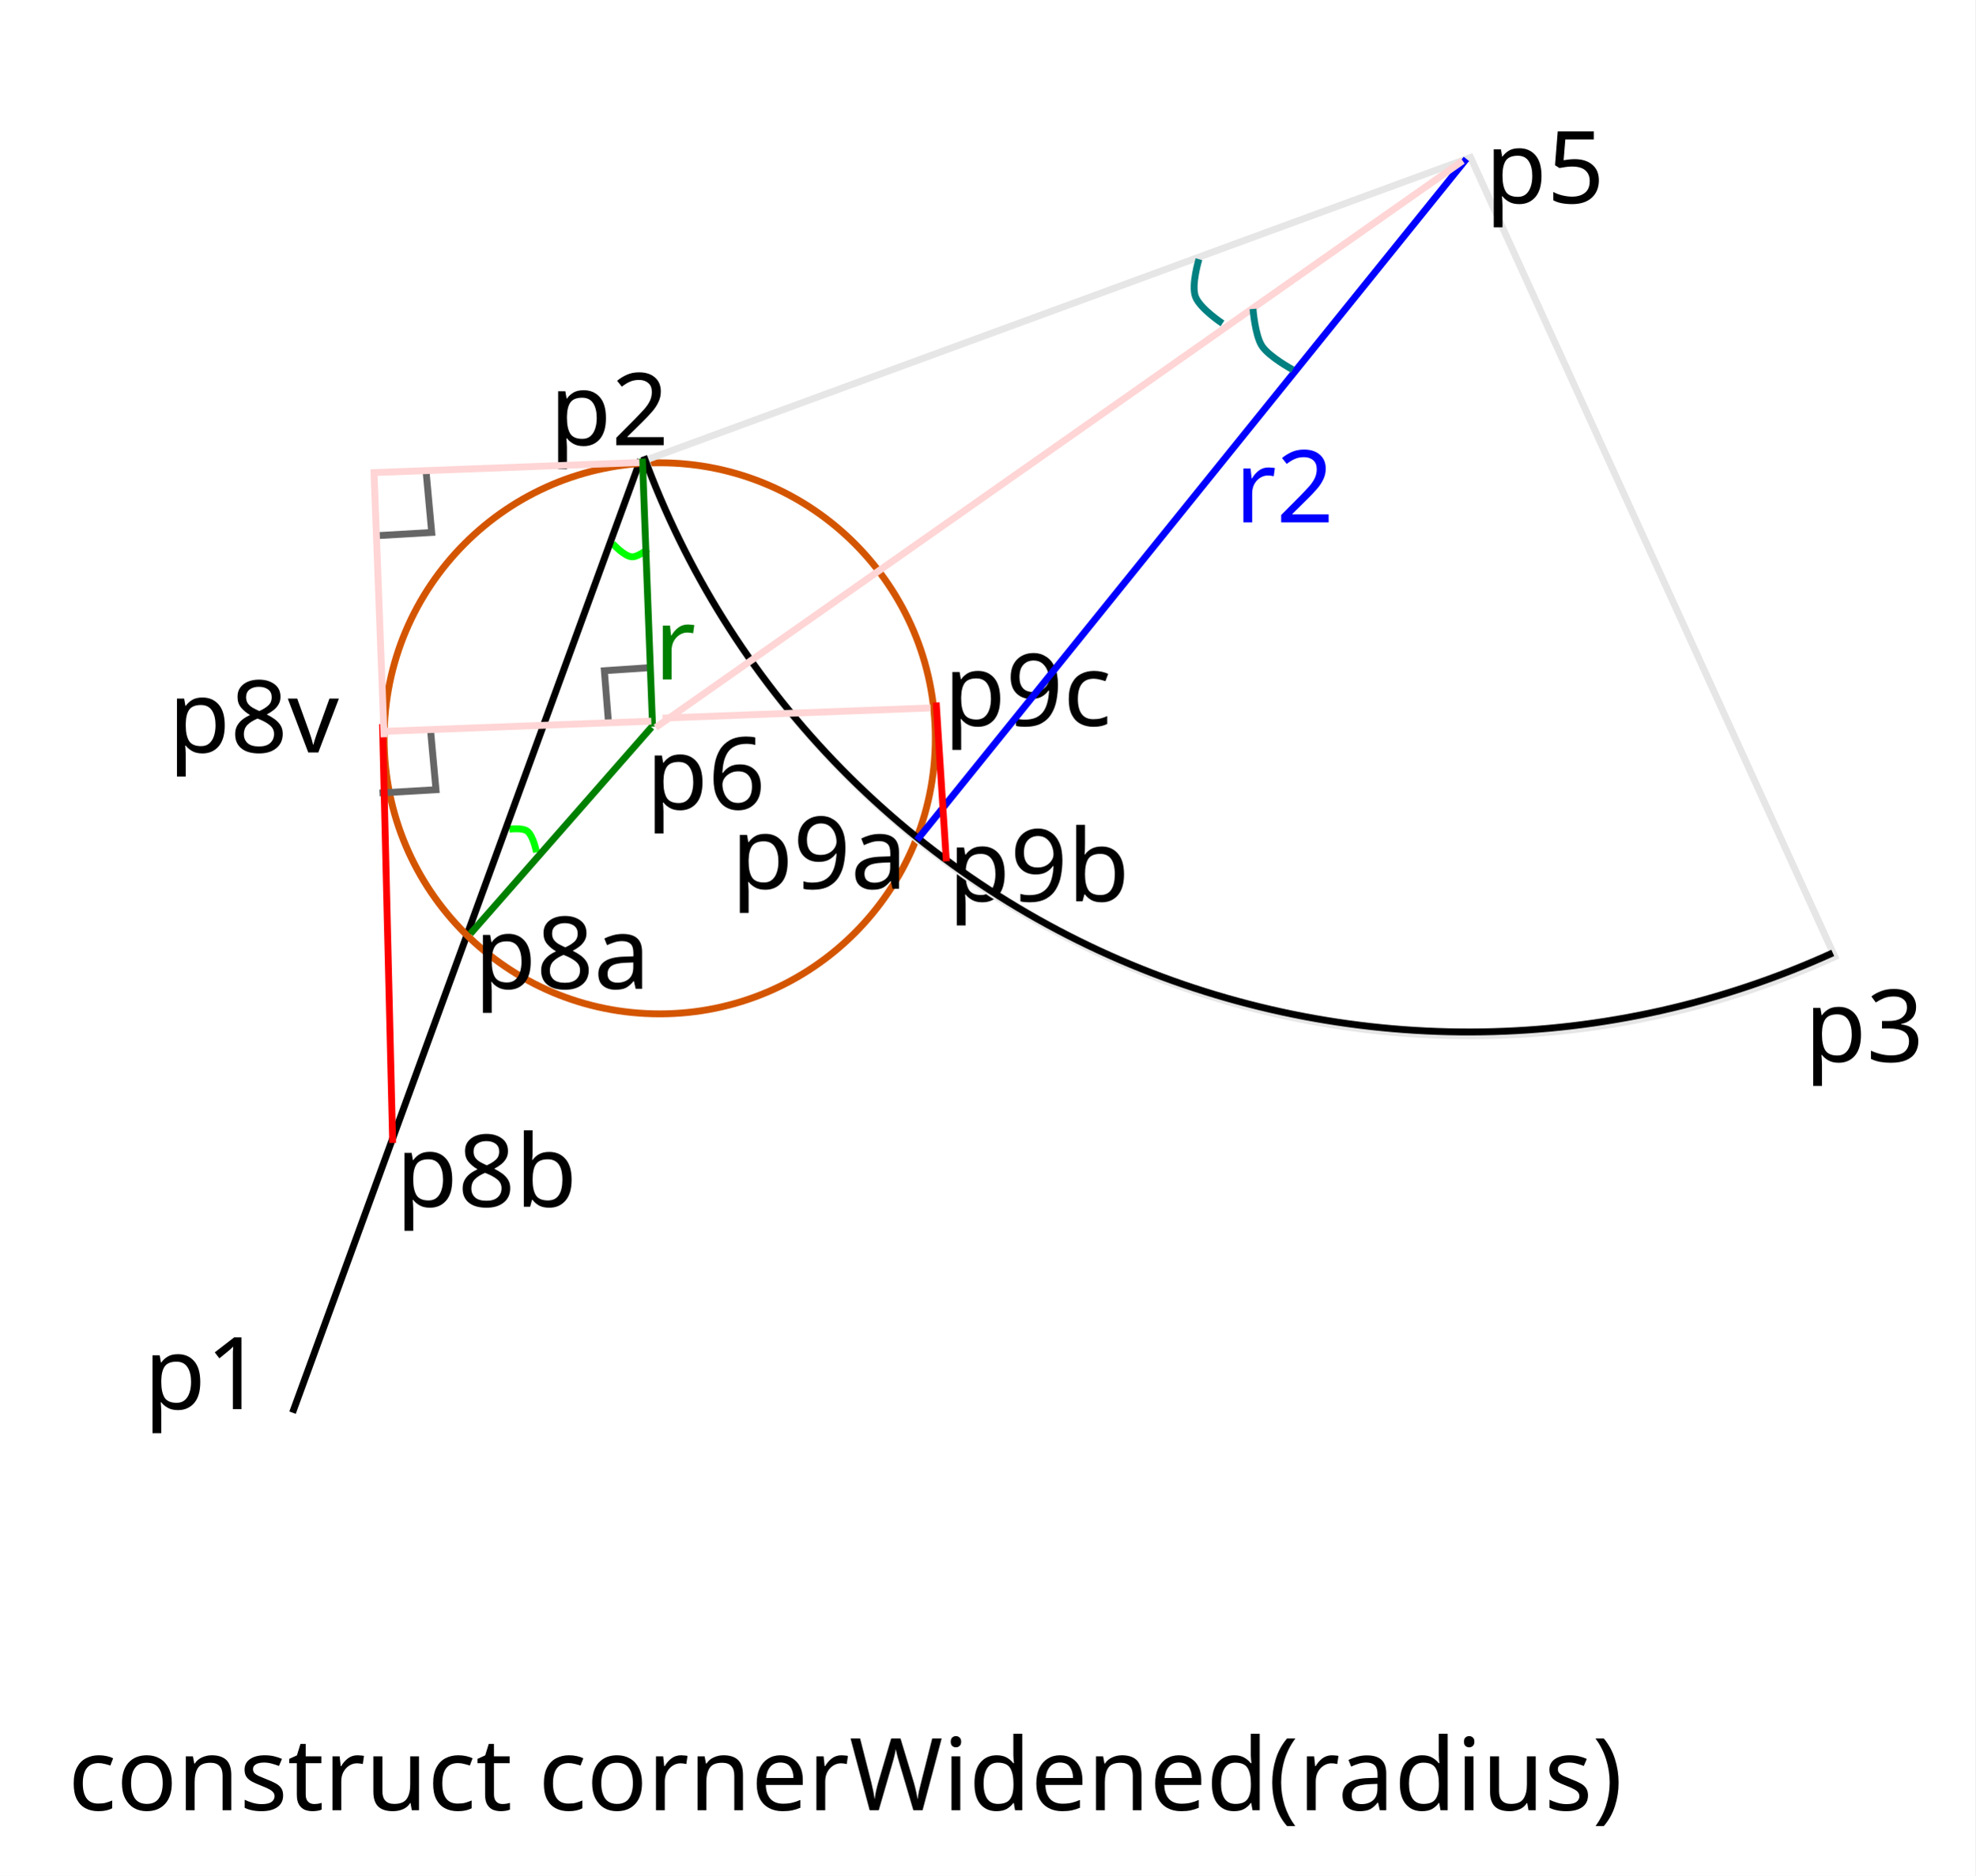
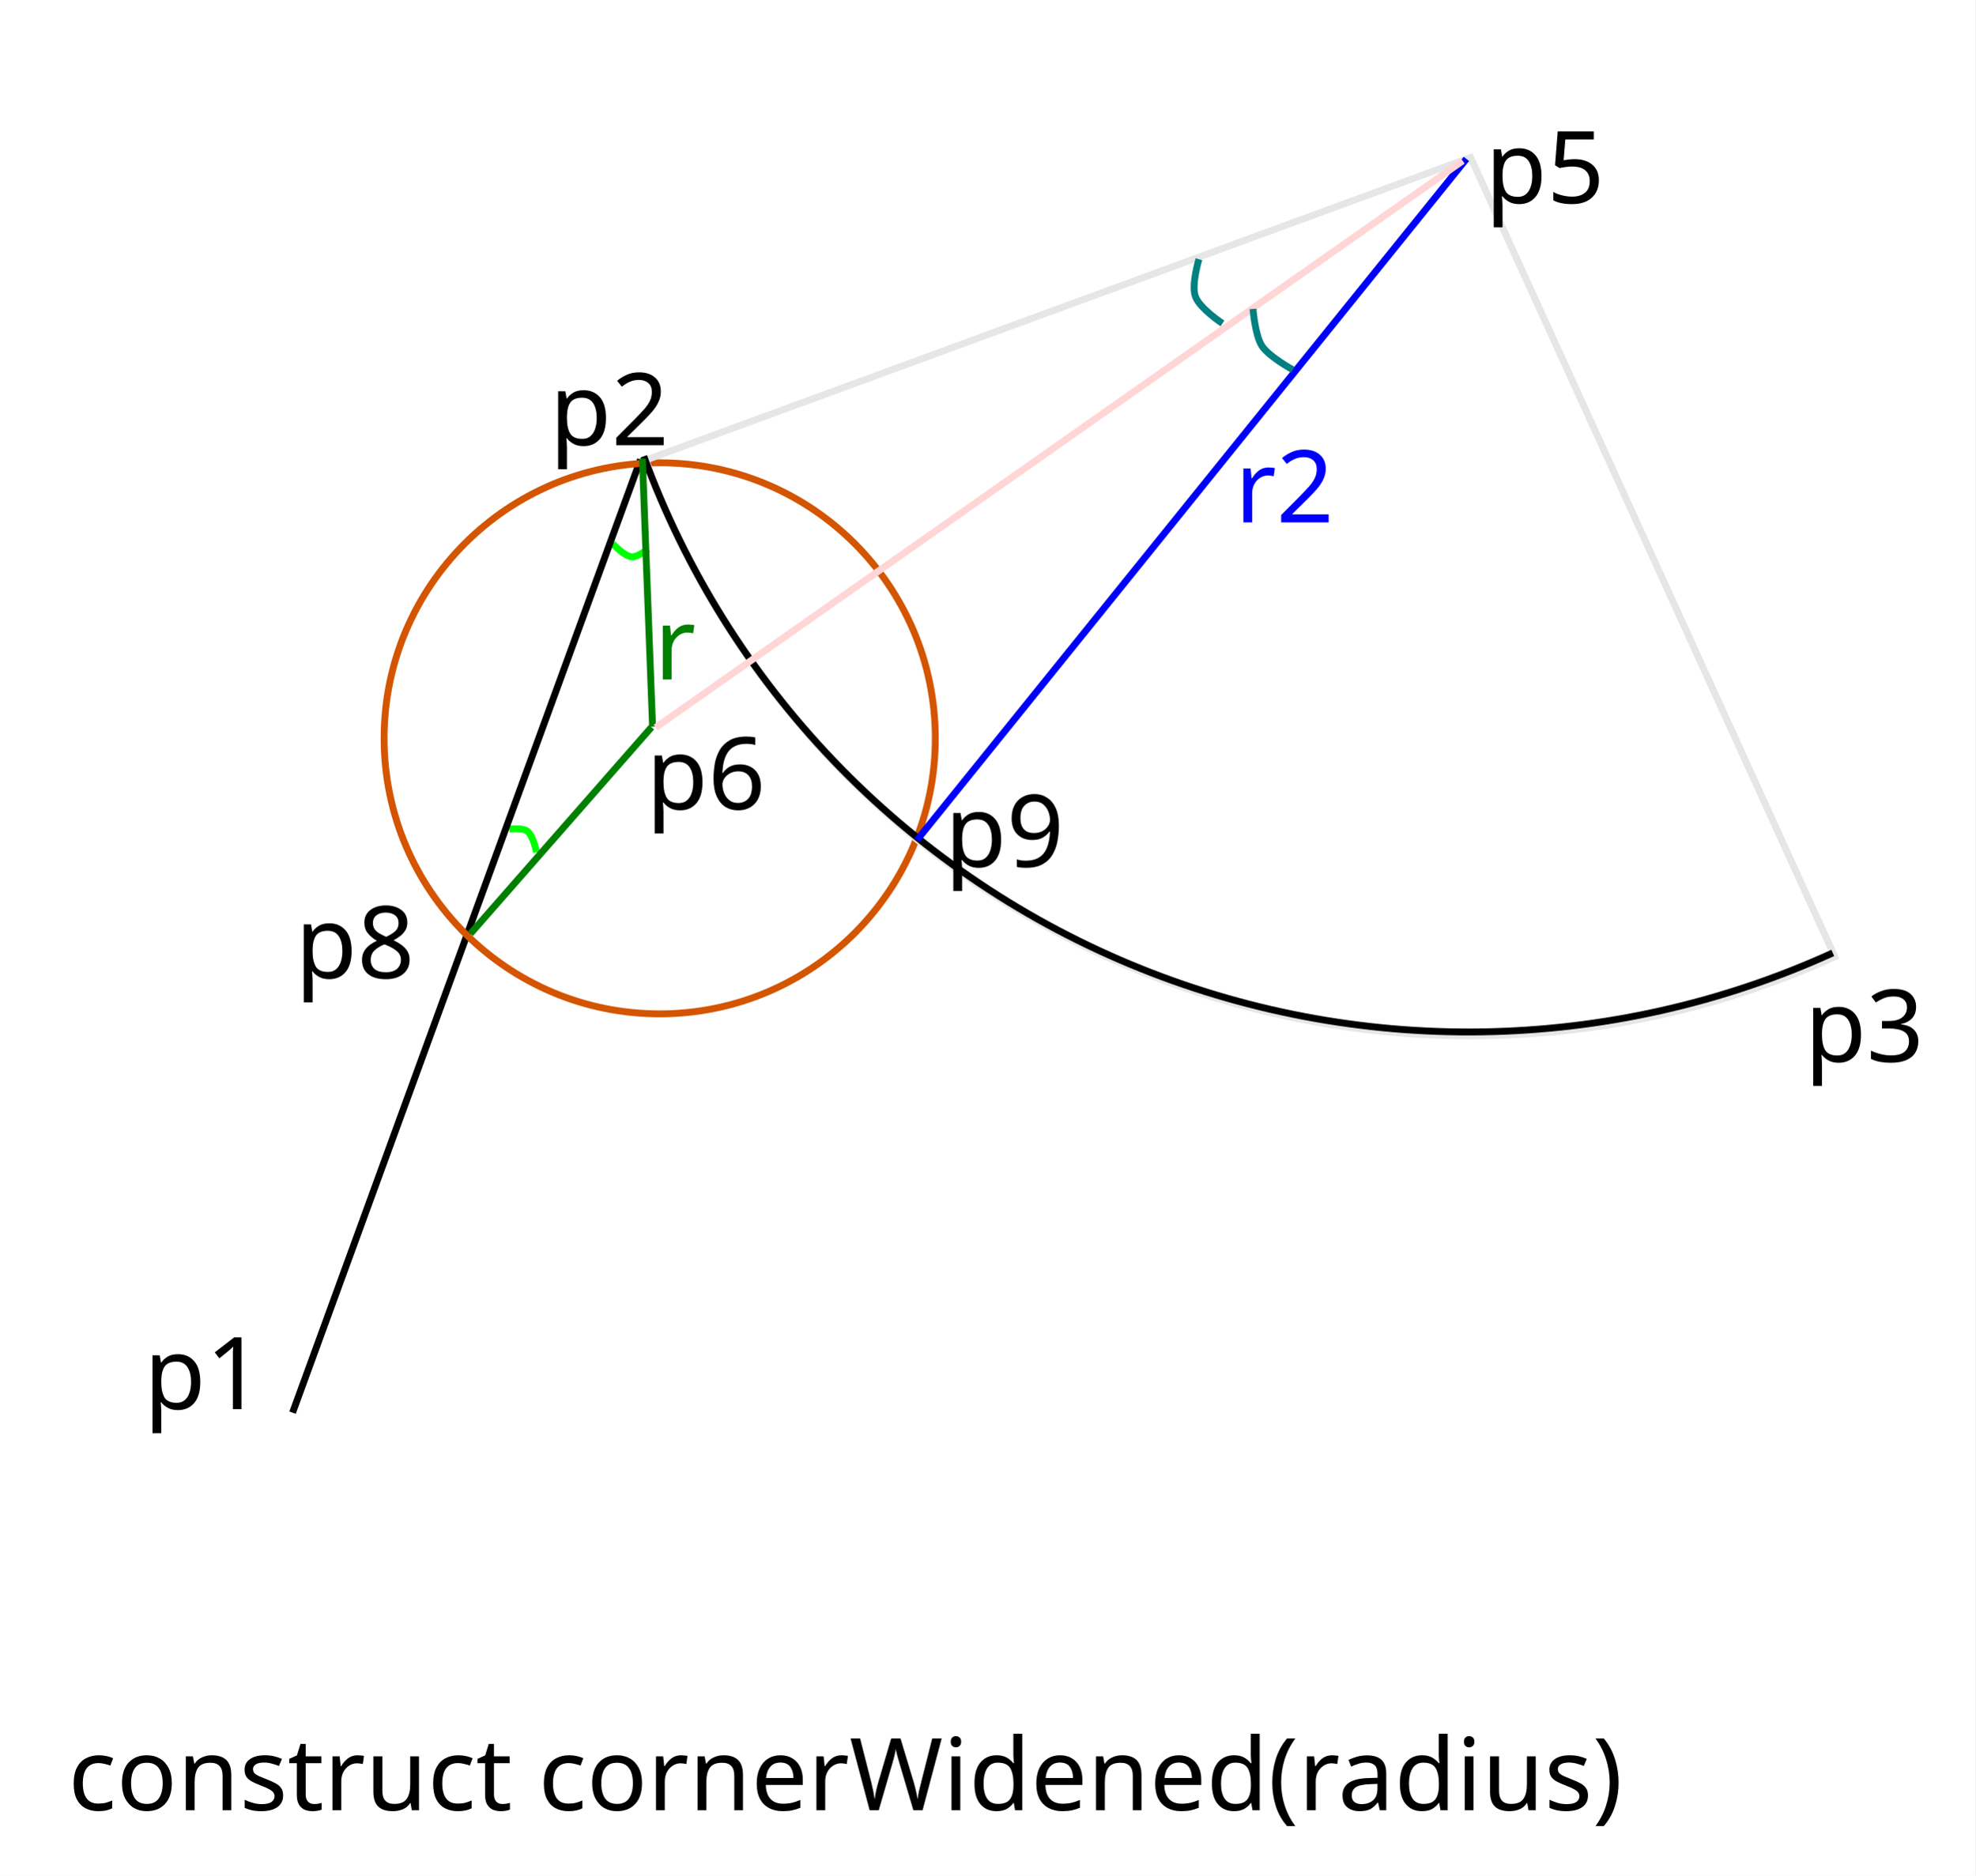
<svg xmlns="http://www.w3.org/2000/svg" width="288.04" height="273.622" viewBox="0 0 76.211 72.396">
  <defs>
-     <path id="c" d="M86.405 8251.748h70.081v57.682H86.405z" />
-     <path id="d" d="M204.843 8338.396h83.853v42.639h-83.853z" />
-     <path id="e" d="M343.183 8353.117h64.675v45.493h-64.675z" />
-     <path id="f" d="M79.05 8300.684h282.307v47.641H79.05z" />
-     <path id="g" d="M251.717 8436.273h62.168v32.45h-62.168z" />
-     <path id="h" d="M420.706 8448.941h77.717v48.312h-77.717z" />
-     <path id="i" d="M307.065 8197.744h48.525v24.999h-48.525z" />
-     <path id="j" d="M423.248 10177.365h36.096v24.909h-36.096z" />
-     <path id="k" d="M209.602 10739.295h58.999v31.362h-58.999z" />
-     <path id="l" d="M64.337 10503.036h33.572v27.716H64.337z" />
-     <path id="m" d="M209.602 10739.295h58.999v31.362h-58.999z" />
-     <path id="n" d="M209.602 10739.295h58.999v31.362h-58.999z" />
-     <path id="a" d="M64.337 10503.036h33.572v27.716H64.337z" />
-     <path id="b" d="M64.337 10503.036h33.572v27.716H64.337z" />
+     <path id="a" d="M86.405 8251.748h70.081v57.682H86.405z" />
+     <path id="b" d="M204.843 8338.396h83.853v42.639h-83.853z" />
+     <path id="c" d="M343.183 8353.117h64.675v45.493h-64.675z" />
+     <path id="d" d="M79.05 8300.684h282.307v47.641H79.05z" />
+     <path id="e" d="M251.717 8436.273h62.168v32.45h-62.168z" />
+     <path id="f" d="M420.706 8448.941h77.717v48.312h-77.717z" />
+     <path id="g" d="M307.065 8197.744h48.525v24.999h-48.525z" />
+     <path id="h" d="M423.248 10177.365h36.096v24.909h-36.096z" />
+     <path id="i" d="M209.602 10739.295h58.999v31.362h-58.999z" />
+     <path id="j" d="M64.337 10503.036h33.572v27.716H64.337z" />
  </defs>
  <g transform="translate(-43.41 -3806.534)">
    <path d="M43.542 3806.666h75.946v72.131H43.542z" style="fill:#fff;stroke:#fff;stroke-width:.265" />
-     <text xml:space="preserve" style="font-size:14.667px;line-height:1.25;font-family:sans-serif;white-space:pre;shape-inside:url(#a);display:inline" transform="matrix(.26458 0 0 .26458 62.976 1058.993)">
-       <tspan x="64.336" y="10516.012">p9b</tspan>
-     </text>
-     <text xml:space="preserve" style="font-size:14.667px;line-height:1.25;font-family:sans-serif;white-space:pre;shape-inside:url(#b);display:inline" transform="matrix(.26458 0 0 .26458 62.804 1052.22)">
-       <tspan x="64.336" y="10516.012">p9c</tspan>
-     </text>
-     <path d="m57.886 3827.21 2.18-.127-.216-2.344" style="fill:none;stroke:#666;stroke-width:.265px;stroke-linecap:butt;stroke-linejoin:miter;stroke-opacity:1" />
    <path d="M63.056 3838.535s.503-.067.69.07c.243.175.364.822.364.822M68.41 3827.72s-.394.32-.625.302c-.299-.023-.74-.512-.74-.512" style="fill:none;stroke:#0f0;stroke-width:.265px;stroke-linecap:butt;stroke-linejoin:miter;stroke-opacity:1" />
-     <path d="m68.388 3832.306-1.66.112.165 2.073" style="fill:none;stroke:#666;stroke-width:.265px;stroke-linecap:butt;stroke-linejoin:miter;stroke-opacity:1" />
    <path d="m54.697 3861.053 13.425-36.784" style="fill:none;stroke:#000;stroke-width:.265px;stroke-linecap:butt;stroke-linejoin:miter;stroke-opacity:1" />
-     <text xml:space="preserve" style="font-size:14.667px;line-height:1.25;font-family:sans-serif;white-space:pre;shape-inside:url(#c);display:inline" transform="matrix(.26458 0 0 .26458 26.102 1674.236)">
+     <text xml:space="preserve" style="font-size:14.667px;line-height:1.25;font-family:sans-serif;white-space:pre;shape-inside:url(#a);display:inline" transform="matrix(.26458 0 0 .26458 26.102 1674.236)">
      <tspan x="86.404" y="8264.725">p1</tspan>
    </text>
-     <text xml:space="preserve" style="font-size:14.667px;line-height:1.25;font-family:sans-serif;white-space:pre;shape-inside:url(#d);display:inline" transform="matrix(.26458 0 0 .26458 10.417 1614.108)">
+     <text xml:space="preserve" style="font-size:14.667px;line-height:1.25;font-family:sans-serif;white-space:pre;shape-inside:url(#b);display:inline" transform="matrix(.26458 0 0 .26458 10.417 1614.108)">
      <tspan x="204.844" y="8351.371">p2</tspan>
    </text>
-     <text xml:space="preserve" style="font-size:14.667px;line-height:1.25;font-family:sans-serif;white-space:pre;shape-inside:url(#e);display:inline" transform="matrix(.26458 0 0 .26458 22.24 1634.011)">
+     <text xml:space="preserve" style="font-size:14.667px;line-height:1.25;font-family:sans-serif;white-space:pre;shape-inside:url(#c);display:inline" transform="matrix(.26458 0 0 .26458 22.24 1634.011)">
      <tspan x="343.182" y="8366.094">p3</tspan>
    </text>
    <circle cx="68.864" cy="3835.028" r="10.634" style="fill:none;stroke:#d45500;stroke-width:.265" />
-     <path d="m58.052 3837.138 2.18-.127-.215-2.345" style="fill:none;stroke:#666;stroke-width:.265px;stroke-linecap:butt;stroke-linejoin:miter;stroke-opacity:1" />
-     <text xml:space="preserve" style="font-size:14.667px;line-height:1.25;font-family:sans-serif;white-space:pre;shape-inside:url(#f);display:inline" transform="matrix(.26458 0 0 .26458 25.123 1676.768)">
+     <text xml:space="preserve" style="font-size:14.667px;line-height:1.25;font-family:sans-serif;white-space:pre;shape-inside:url(#d);display:inline" transform="matrix(.26458 0 0 .26458 25.123 1676.768)">
      <tspan x="79.051" y="8313.66">construct cornerWidened(radius)</tspan>
    </text>
    <path d="M114.206 3843.458a33.9 33.9 0 0 1-27.124.43 33.9 33.9 0 0 1-18.755-19.599l31.824-11.68z" style="fill:none;stroke:#e6e6e6;stroke-width:.265" />
    <path d="M114.126 3843.31a33.9 33.9 0 0 1-27.124.431 33.9 33.9 0 0 1-18.755-19.599" style="fill:none;stroke:#000;stroke-width:.265" />
    <path d="m99.99 3812.667-21.199 26.286" style="fill:none;stroke:#00f;stroke-width:.265px;stroke-linecap:butt;stroke-linejoin:miter;stroke-opacity:1" />
-     <text xml:space="preserve" style="font-size:14.667px;line-height:1.25;font-family:sans-serif;white-space:pre;shape-inside:url(#g);display:inline;fill:#00f" transform="matrix(.26458 0 0 .26458 24.454 1591.192)">
+     <text xml:space="preserve" style="font-size:14.667px;line-height:1.25;font-family:sans-serif;white-space:pre;shape-inside:url(#e);display:inline;fill:#00f" transform="matrix(.26458 0 0 .26458 24.454 1591.192)">
      <tspan x="251.717" y="8449.25">r2</tspan>
    </text>
-     <text xml:space="preserve" style="font-size:14.667px;line-height:1.25;font-family:sans-serif;white-space:pre;shape-inside:url(#h);display:inline" transform="matrix(.26458 0 0 .26458 -10.596 1575.52)">
+     <text xml:space="preserve" style="font-size:14.667px;line-height:1.25;font-family:sans-serif;white-space:pre;shape-inside:url(#f);display:inline" transform="matrix(.26458 0 0 .26458 -10.596 1575.52)">
      <tspan x="420.705" y="8461.918">p5</tspan>
    </text>
    <path d="m68.588 3834.575-.393-10.345" style="fill:none;stroke:green;stroke-width:.265px;stroke-linecap:butt;stroke-linejoin:miter;stroke-opacity:1" />
-     <text xml:space="preserve" style="font-size:14.667px;line-height:1.25;font-family:sans-serif;white-space:pre;shape-inside:url(#i);display:inline;fill:green" transform="matrix(.26458 0 0 .26458 -12.59 1660.363)">
+     <text xml:space="preserve" style="font-size:14.667px;line-height:1.25;font-family:sans-serif;white-space:pre;shape-inside:url(#g);display:inline;fill:green" transform="matrix(.26458 0 0 .26458 -12.59 1660.363)">
      <tspan x="307.064" y="8210.721">r</tspan>
    </text>
-     <text xml:space="preserve" style="font-size:14.667px;line-height:1.25;font-family:sans-serif;white-space:pre;shape-inside:url(#j);display:inline" transform="matrix(.26458 0 0 .26458 -43.643 1141.609)">
+     <text xml:space="preserve" style="font-size:14.667px;line-height:1.25;font-family:sans-serif;white-space:pre;shape-inside:url(#h);display:inline" transform="matrix(.26458 0 0 .26458 -43.643 1141.609)">
      <tspan x="423.248" y="10190.342">p6</tspan>
    </text>
-     <text xml:space="preserve" style="font-size:14.667px;line-height:1.25;font-family:sans-serif;white-space:pre;shape-inside:url(#k);display:inline" transform="matrix(.26458 0 0 .26458 6.256 999.858)">
-       <tspan x="209.602" y="10752.272">p8a</tspan>
+     <text xml:space="preserve" style="font-size:14.667px;line-height:1.25;font-family:sans-serif;white-space:pre;shape-inside:url(#i);display:inline" transform="matrix(.26458 0 0 .26458 -.656 999.451)">
+       <tspan x="209.602" y="10752.272">p8</tspan>
    </text>
-     <text xml:space="preserve" style="font-size:14.667px;line-height:1.25;font-family:sans-serif;white-space:pre;shape-inside:url(#l);display:inline" transform="matrix(.26458 0 0 .26458 54.603 1058.508)">
-       <tspan x="64.336" y="10516.012">p9a</tspan>
+     <text xml:space="preserve" style="font-size:14.667px;line-height:1.25;font-family:sans-serif;white-space:pre;shape-inside:url(#j);display:inline" transform="matrix(.26458 0 0 .26458 62.84 1057.663)">
+       <tspan x="64.336" y="10516.012">p9</tspan>
    </text>
-     <path d="m58.56 3850.643-.392-16.165" style="fill:none;stroke:red;stroke-width:.265px;stroke-linecap:butt;stroke-linejoin:miter;stroke-opacity:1" />
-     <path d="m68.54 3834.366-10.345.393M68.707 3834.61l31.14-21.87" style="fill:none;stroke:#ffd5d5;stroke-width:.265px;stroke-linecap:butt;stroke-linejoin:miter;stroke-opacity:1" />
+     <path d="m68.707 3834.61 31.14-21.87" style="fill:none;stroke:#ffd5d5;stroke-width:.265px;stroke-linecap:butt;stroke-linejoin:miter;stroke-opacity:1" />
    <path d="M89.67 3816.538s-.3.985-.137 1.438c.167.462 1.045 1.04 1.045 1.04M91.756 3818.456s.078 1.017.344 1.427c.272.42 1.19.918 1.19.918" style="fill:none;stroke:teal;stroke-width:.265px;stroke-linecap:butt;stroke-linejoin:miter;stroke-opacity:1" />
    <path d="m61.56 3842.568 6.987-7.97" style="fill:none;stroke:green;stroke-width:.265px;stroke-linecap:butt;stroke-linejoin:miter;stroke-opacity:1" />
-     <text xml:space="preserve" style="font-size:14.667px;line-height:1.25;font-family:sans-serif;white-space:pre;shape-inside:url(#m);display:inline" transform="matrix(.26458 0 0 .26458 3.227 1008.27)">
-       <tspan x="209.602" y="10752.272">p8b</tspan>
-     </text>
-     <text xml:space="preserve" style="font-size:14.667px;line-height:1.25;font-family:sans-serif;white-space:pre;shape-inside:url(#n);display:inline" transform="matrix(.26458 0 0 .26458 -5.55 990.737)">
-       <tspan x="209.602" y="10752.272">p8v</tspan>
-     </text>
-     <path d="m68.081 3824.383-10.345.393M57.836 3824.643l.393 10.344" style="fill:none;stroke:#ffd5d5;stroke-width:.265px;stroke-linecap:butt;stroke-linejoin:miter;stroke-opacity:1" />
-     <path d="m79.924 3839.776-.393-6.131" style="fill:none;stroke:red;stroke-width:.265px;stroke-linecap:butt;stroke-linejoin:miter;stroke-opacity:1" />
-     <path d="m79.316 3833.855-10.344.392" style="fill:none;stroke:#ffd5d5;stroke-width:.265px;stroke-linecap:butt;stroke-linejoin:miter;stroke-opacity:1" />
  </g>
</svg>
